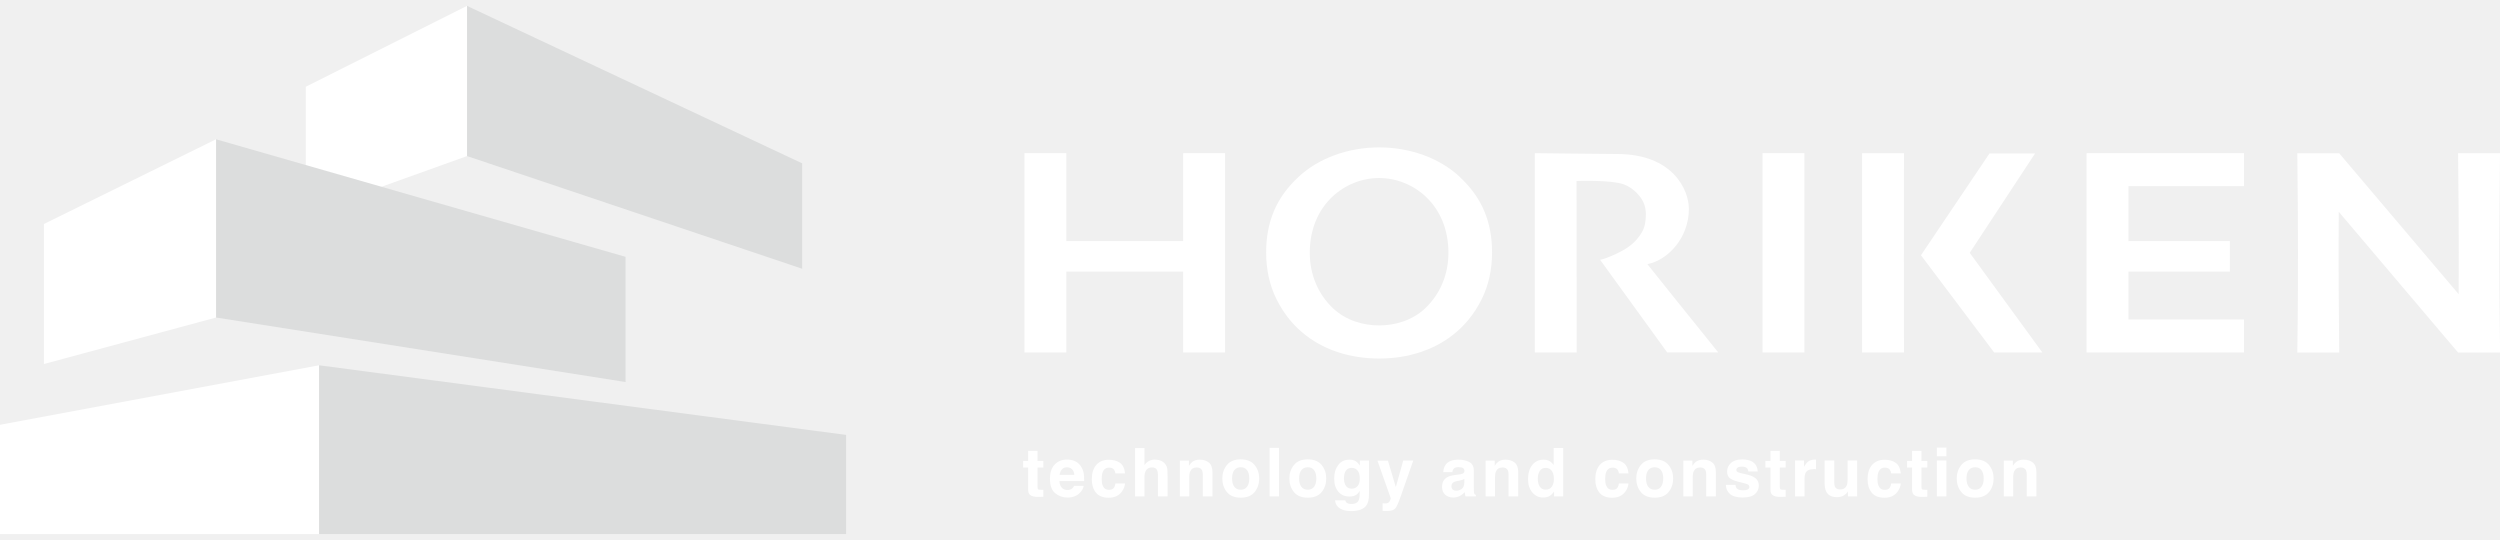
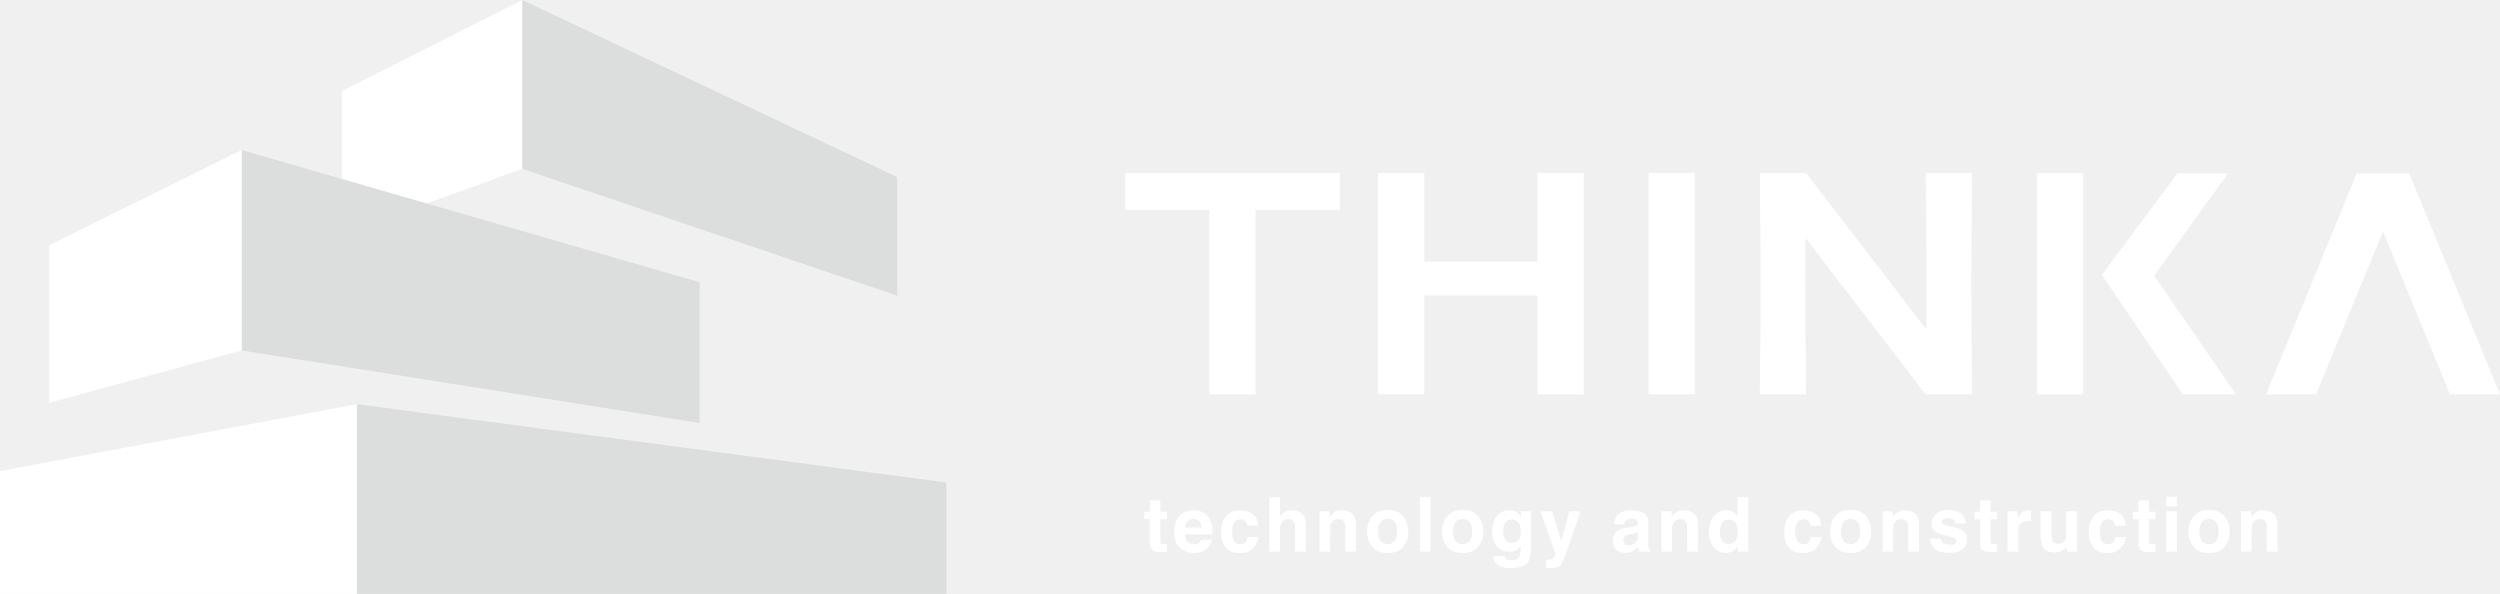
- <svg xmlns="http://www.w3.org/2000/svg" width="213" height="46" viewBox="0 0 213 46" fill="none">
-   <g clip-path="url(#clip0_632_5251)">
-     <path d="M153.737 30.028H150.166V13.05H153.737V30.028Z" fill="white" />
-     <path d="M191.191 15.858V13.05H181.346H178.267H177.775V30.028H178.267H181.346H191.191V27.22H181.346V23.141H189.983V20.54H181.346V15.858H191.191Z" fill="white" />
-     <path d="M100.806 13.05V20.54H90.85V13.05H87.284V30.028H90.85V23.141H100.806V30.028H104.376V13.05H100.806Z" fill="white" />
-     <path d="M124.349 15.048C122.632 13.464 120.137 12.558 117.504 12.558C114.871 12.558 112.376 13.464 110.659 15.048C108.761 16.8 107.876 18.859 107.876 21.521C107.876 22.956 108.164 24.276 108.734 25.442C110.097 28.237 112.345 29.469 113.991 30.006C115.075 30.362 116.247 30.543 117.477 30.547H117.499H117.522C118.752 30.547 119.924 30.362 121.008 30.006C122.654 29.465 124.902 28.237 126.265 25.442C126.835 24.276 127.123 22.956 127.123 21.521C127.123 18.859 126.238 16.8 124.34 15.048H124.349ZM121.442 26.256C120.336 27.304 118.862 27.726 117.504 27.726C116.141 27.726 114.668 27.304 113.562 26.256C112.292 25.051 111.593 23.379 111.593 21.544C111.593 17.403 114.637 15.167 117.499 15.167C120.362 15.167 123.406 17.403 123.406 21.544C123.406 23.379 122.707 25.051 121.437 26.256H121.442Z" fill="white" />
-     <path d="M140.357 22.507C142.149 22.146 143.892 20.236 143.892 17.794C143.892 16.201 142.552 13.121 137.773 13.121C136.844 13.121 130.964 13.05 130.765 13.05V30.028H134.335L134.322 15.422C134.424 15.422 137.251 15.312 138.331 15.704C138.915 15.915 139.379 16.311 139.72 16.747C140.061 17.182 140.229 17.689 140.229 18.274C140.229 18.89 140.118 19.392 139.897 19.774C139.676 20.157 139.388 20.505 139.039 20.808C138.671 21.112 138.211 21.394 137.663 21.645C137.114 21.9 136.671 22.063 136.331 22.137L142.043 30.023H146.392C144.87 28.153 140.357 22.503 140.357 22.503V22.507Z" fill="white" />
-     <path d="M162.219 13.05H158.648V30.028H162.219C162.219 30.028 162.201 14.304 162.219 13.05Z" fill="white" />
-     <path d="M174.006 30.028L167.821 21.539L173.387 13.077H169.502L163.666 21.746L169.9 30.028H174.006Z" fill="white" />
-     <path d="M212.995 29.205C212.995 28.567 212.982 27.792 212.969 26.877C212.951 25.521 212.942 23.603 212.942 21.13C212.942 20.03 212.951 18.705 212.964 17.156C212.978 15.607 212.991 14.238 213 13.055H209.429C209.447 14.678 209.464 16.254 209.473 17.785C209.482 19.317 209.487 20.566 209.487 21.539C209.487 22.881 209.487 24.056 209.478 25.064L199.301 13.059H195.73C195.73 13.332 195.735 13.605 195.739 13.878H195.73L195.739 13.891C195.753 15.224 195.766 16.522 195.775 17.79C195.784 19.321 195.788 20.571 195.788 21.543C195.788 23.928 195.779 25.781 195.766 27.114C195.753 28.443 195.739 29.42 195.73 30.036H199.301C199.301 29.293 199.292 28.241 199.275 26.886C199.257 25.53 199.248 23.612 199.248 21.139C199.248 20.254 199.252 19.22 199.261 18.041L209.429 30.036H213C213 29.799 213 29.521 213 29.218L212.995 29.205Z" fill="white" />
-     <path d="M88.894 41.724V42.323L88.514 42.336C88.133 42.349 87.877 42.283 87.735 42.142C87.647 42.05 87.598 41.909 87.598 41.72V39.836H87.169V39.269H87.598V38.415H88.395V39.269H88.894V39.836H88.395V41.451C88.395 41.579 88.412 41.654 88.443 41.685C88.474 41.715 88.572 41.729 88.735 41.729C88.762 41.729 88.784 41.729 88.815 41.729C88.841 41.729 88.868 41.729 88.894 41.729V41.724Z" fill="white" />
-     <path d="M92.328 41.394C92.305 41.575 92.213 41.759 92.044 41.949C91.779 42.243 91.412 42.393 90.938 42.393C90.549 42.393 90.204 42.266 89.903 42.019C89.602 41.773 89.456 41.359 89.456 40.796C89.456 40.268 89.589 39.863 89.859 39.577C90.129 39.295 90.478 39.154 90.907 39.154C91.164 39.154 91.394 39.203 91.598 39.295C91.801 39.392 91.974 39.541 92.106 39.748C92.226 39.929 92.305 40.14 92.341 40.378C92.363 40.519 92.372 40.721 92.367 40.985H90.266C90.279 41.293 90.372 41.509 90.558 41.632C90.668 41.707 90.801 41.746 90.96 41.746C91.124 41.746 91.261 41.698 91.363 41.605C91.421 41.557 91.469 41.487 91.513 41.394H92.332H92.328ZM91.531 40.457C91.518 40.246 91.451 40.087 91.337 39.977C91.222 39.867 91.076 39.814 90.907 39.814C90.722 39.814 90.576 39.872 90.474 39.99C90.372 40.105 90.306 40.263 90.279 40.461H91.527L91.531 40.457Z" fill="white" />
-     <path d="M95.859 40.334H95.036C95.022 40.219 94.983 40.118 94.921 40.026C94.832 39.903 94.691 39.841 94.5 39.841C94.23 39.841 94.044 39.973 93.943 40.242C93.89 40.382 93.863 40.572 93.863 40.809C93.863 41.047 93.89 41.214 93.943 41.35C94.04 41.606 94.217 41.733 94.483 41.733C94.668 41.733 94.806 41.685 94.885 41.584C94.965 41.482 95.013 41.35 95.031 41.192H95.85C95.832 41.434 95.744 41.663 95.584 41.883C95.332 42.23 94.96 42.407 94.465 42.407C93.969 42.407 93.606 42.261 93.372 41.971C93.138 41.68 93.022 41.302 93.022 40.836C93.022 40.312 93.151 39.903 93.407 39.608C93.664 39.317 94.018 39.172 94.474 39.172C94.859 39.172 95.173 39.26 95.421 39.432C95.668 39.603 95.81 39.907 95.854 40.343L95.859 40.334Z" fill="white" />
-     <path d="M99.478 40.497V42.292H98.655V40.435C98.655 40.272 98.628 40.136 98.571 40.035C98.496 39.894 98.358 39.823 98.155 39.823C97.951 39.823 97.783 39.894 97.673 40.035C97.562 40.175 97.509 40.378 97.509 40.637V42.292H96.708V38.173H97.509V39.634C97.624 39.458 97.761 39.335 97.912 39.264C98.066 39.194 98.226 39.159 98.394 39.159C98.584 39.159 98.757 39.19 98.912 39.256C99.066 39.322 99.195 39.423 99.292 39.555C99.376 39.669 99.429 39.788 99.447 39.907C99.465 40.026 99.473 40.224 99.473 40.497H99.478Z" fill="white" />
-     <path d="M101.965 39.828C101.691 39.828 101.505 39.942 101.403 40.171C101.35 40.294 101.323 40.448 101.323 40.638V42.292H100.522V39.242H101.297V39.687C101.399 39.529 101.496 39.419 101.589 39.348C101.752 39.225 101.965 39.163 102.217 39.163C102.536 39.163 102.797 39.247 102.996 39.41C103.199 39.577 103.301 39.85 103.301 40.233V42.292H102.478V40.435C102.478 40.272 102.456 40.149 102.412 40.065C102.332 39.907 102.182 39.828 101.96 39.828H101.965Z" fill="white" />
-     <path d="M106.894 39.621C107.155 39.942 107.283 40.325 107.283 40.769C107.283 41.214 107.155 41.601 106.894 41.922C106.633 42.243 106.239 42.402 105.712 42.402C105.186 42.402 104.792 42.243 104.531 41.922C104.27 41.601 104.142 41.218 104.142 40.769C104.142 40.321 104.27 39.946 104.531 39.621C104.792 39.295 105.186 39.137 105.712 39.137C106.239 39.137 106.633 39.3 106.894 39.621ZM105.708 39.81C105.473 39.81 105.292 39.894 105.164 40.056C105.035 40.224 104.973 40.457 104.973 40.765C104.973 41.073 105.035 41.306 105.164 41.473C105.292 41.641 105.473 41.724 105.708 41.724C105.942 41.724 106.124 41.641 106.248 41.473C106.376 41.306 106.438 41.069 106.438 40.765C106.438 40.461 106.376 40.224 106.248 40.056C106.124 39.889 105.942 39.81 105.708 39.81Z" fill="white" />
-     <path d="M108.168 38.16H108.973V42.292H108.168V38.16Z" fill="white" />
-     <path d="M112.606 39.621C112.867 39.942 112.995 40.325 112.995 40.769C112.995 41.214 112.867 41.601 112.606 41.922C112.345 42.243 111.951 42.402 111.424 42.402C110.898 42.402 110.504 42.243 110.243 41.922C109.982 41.601 109.854 41.218 109.854 40.769C109.854 40.321 109.982 39.946 110.243 39.621C110.504 39.295 110.898 39.137 111.424 39.137C111.951 39.137 112.345 39.3 112.606 39.621ZM111.42 39.81C111.185 39.81 111.004 39.894 110.876 40.056C110.747 40.224 110.685 40.457 110.685 40.765C110.685 41.073 110.747 41.306 110.876 41.473C111.004 41.641 111.185 41.724 111.42 41.724C111.654 41.724 111.836 41.641 111.96 41.473C112.084 41.306 112.15 41.069 112.15 40.765C112.15 40.461 112.088 40.224 111.96 40.056C111.836 39.889 111.654 39.81 111.42 39.81Z" fill="white" />
-     <path d="M114.729 42.829C114.818 42.904 114.959 42.939 115.167 42.939C115.455 42.939 115.65 42.842 115.747 42.649C115.809 42.525 115.844 42.319 115.844 42.028V41.83C115.769 41.962 115.685 42.059 115.597 42.125C115.437 42.248 115.229 42.305 114.973 42.305C114.579 42.305 114.26 42.169 114.026 41.892C113.791 41.614 113.672 41.24 113.672 40.77C113.672 40.299 113.787 39.933 114.013 39.625C114.238 39.317 114.561 39.163 114.982 39.163C115.136 39.163 115.269 39.185 115.384 39.234C115.579 39.313 115.738 39.463 115.858 39.678V39.238H116.636V42.138C116.636 42.534 116.57 42.829 116.437 43.031C116.207 43.375 115.769 43.546 115.119 43.546C114.725 43.546 114.406 43.471 114.159 43.317C113.911 43.163 113.774 42.935 113.747 42.631H114.623C114.645 42.723 114.681 42.794 114.734 42.833L114.729 42.829ZM114.592 41.249C114.703 41.509 114.897 41.636 115.181 41.636C115.366 41.636 115.526 41.566 115.659 41.425C115.791 41.284 115.853 41.06 115.853 40.752C115.853 40.462 115.791 40.242 115.667 40.092C115.543 39.942 115.38 39.863 115.172 39.863C114.889 39.863 114.694 39.995 114.588 40.259C114.53 40.4 114.504 40.572 114.504 40.778C114.504 40.954 114.535 41.113 114.592 41.254V41.249Z" fill="white" />
-     <path d="M118.925 41.491L119.557 39.238H120.411L119.358 42.244C119.155 42.825 118.996 43.181 118.876 43.322C118.757 43.463 118.522 43.533 118.164 43.533C118.093 43.533 118.035 43.533 117.991 43.533C117.947 43.533 117.885 43.529 117.796 43.524V42.886H117.898C117.978 42.895 118.053 42.891 118.124 42.886C118.195 42.877 118.257 42.855 118.305 42.82C118.354 42.789 118.394 42.723 118.438 42.622C118.482 42.521 118.496 42.459 118.487 42.437L117.358 39.247H118.252L118.925 41.5V41.491Z" fill="white" />
-     <path d="M123.185 39.568C123.398 39.3 123.761 39.163 124.278 39.163C124.614 39.163 124.915 39.229 125.176 39.361C125.437 39.493 125.57 39.744 125.57 40.114V41.518C125.57 41.614 125.57 41.733 125.575 41.87C125.579 41.975 125.597 42.046 125.623 42.081C125.65 42.116 125.69 42.147 125.743 42.173V42.292H124.867C124.84 42.23 124.827 42.173 124.818 42.116C124.809 42.063 124.8 42.002 124.796 41.931C124.685 42.05 124.557 42.151 124.411 42.239C124.238 42.336 124.044 42.389 123.822 42.389C123.544 42.389 123.314 42.31 123.132 42.151C122.951 41.993 122.862 41.769 122.862 41.478C122.862 41.104 123.008 40.831 123.3 40.66C123.46 40.567 123.694 40.501 124.004 40.466L124.278 40.431C124.429 40.413 124.535 40.387 124.597 40.36C124.712 40.312 124.769 40.237 124.769 40.131C124.769 40.008 124.725 39.92 124.637 39.872C124.548 39.823 124.42 39.801 124.252 39.801C124.061 39.801 123.929 39.85 123.849 39.942C123.791 40.013 123.756 40.105 123.738 40.224H122.964C122.982 39.955 123.057 39.735 123.19 39.564L123.185 39.568ZM123.783 41.716C123.858 41.777 123.951 41.808 124.057 41.808C124.23 41.808 124.389 41.76 124.535 41.658C124.681 41.557 124.756 41.372 124.76 41.104V40.805C124.712 40.836 124.659 40.862 124.606 40.88C124.553 40.901 124.482 40.919 124.393 40.937L124.212 40.972C124.044 41.003 123.92 41.038 123.849 41.082C123.725 41.157 123.663 41.267 123.663 41.421C123.663 41.557 123.703 41.654 123.778 41.716H123.783Z" fill="white" />
-     <path d="M128.017 39.828C127.742 39.828 127.556 39.942 127.455 40.171C127.402 40.294 127.375 40.448 127.375 40.638V42.292H126.574V39.242H127.349V39.687C127.45 39.529 127.548 39.419 127.641 39.348C127.804 39.225 128.017 39.163 128.269 39.163C128.587 39.163 128.848 39.247 129.048 39.41C129.251 39.577 129.353 39.85 129.353 40.233V42.292H128.53V40.435C128.53 40.272 128.508 40.149 128.464 40.065C128.384 39.907 128.233 39.828 128.012 39.828H128.017Z" fill="white" />
-     <path d="M133.185 38.164V42.292H132.406V41.87C132.291 42.05 132.158 42.182 132.012 42.266C131.866 42.349 131.685 42.389 131.464 42.389C131.105 42.389 130.804 42.244 130.557 41.958C130.313 41.667 130.189 41.297 130.189 40.844C130.189 40.325 130.309 39.911 130.552 39.612C130.796 39.313 131.119 39.163 131.521 39.163C131.707 39.163 131.871 39.203 132.017 39.286C132.163 39.37 132.278 39.48 132.371 39.625V38.169H133.185V38.164ZM131.021 40.783C131.021 41.064 131.079 41.289 131.189 41.46C131.3 41.632 131.468 41.716 131.698 41.716C131.928 41.716 132.101 41.632 132.216 41.465C132.331 41.297 132.393 41.078 132.393 40.809C132.393 40.435 132.3 40.167 132.11 40.008C131.995 39.911 131.858 39.863 131.703 39.863C131.468 39.863 131.296 39.951 131.185 40.127C131.074 40.303 131.021 40.523 131.021 40.783Z" fill="white" />
-     <path d="M138.755 40.334H137.932C137.919 40.219 137.879 40.118 137.817 40.026C137.729 39.903 137.587 39.841 137.397 39.841C137.127 39.841 136.941 39.973 136.839 40.242C136.786 40.382 136.76 40.572 136.76 40.809C136.76 41.047 136.786 41.214 136.839 41.35C136.937 41.606 137.114 41.733 137.379 41.733C137.565 41.733 137.702 41.685 137.782 41.584C137.861 41.482 137.91 41.35 137.928 41.192H138.746C138.729 41.434 138.64 41.663 138.481 41.883C138.229 42.23 137.857 42.407 137.361 42.407C136.866 42.407 136.503 42.261 136.268 41.971C136.034 41.68 135.919 41.302 135.919 40.836C135.919 40.312 136.047 39.903 136.304 39.608C136.561 39.317 136.919 39.172 137.37 39.172C137.755 39.172 138.069 39.26 138.317 39.432C138.565 39.603 138.706 39.907 138.751 40.343L138.755 40.334Z" fill="white" />
-     <path d="M142.162 39.621C142.423 39.942 142.552 40.325 142.552 40.769C142.552 41.214 142.423 41.601 142.162 41.922C141.901 42.243 141.507 42.402 140.981 42.402C140.454 42.402 140.061 42.243 139.8 41.922C139.538 41.601 139.41 41.218 139.41 40.769C139.41 40.321 139.538 39.946 139.8 39.621C140.061 39.295 140.454 39.137 140.981 39.137C141.507 39.137 141.901 39.3 142.162 39.621ZM140.976 39.81C140.742 39.81 140.561 39.894 140.432 40.056C140.304 40.224 140.242 40.457 140.242 40.765C140.242 41.073 140.304 41.306 140.432 41.473C140.561 41.641 140.742 41.724 140.976 41.724C141.211 41.724 141.392 41.641 141.516 41.473C141.64 41.306 141.707 41.069 141.707 40.765C141.707 40.461 141.645 40.224 141.516 40.056C141.388 39.889 141.211 39.81 140.976 39.81Z" fill="white" />
-     <path d="M144.861 39.828C144.587 39.828 144.401 39.942 144.299 40.171C144.246 40.294 144.22 40.448 144.22 40.638V42.292H143.419V39.242H144.193V39.687C144.295 39.529 144.392 39.419 144.485 39.348C144.649 39.225 144.861 39.163 145.114 39.163C145.432 39.163 145.693 39.247 145.892 39.41C146.096 39.577 146.193 39.85 146.193 40.233V42.292H145.37V40.435C145.37 40.272 145.348 40.149 145.304 40.065C145.224 39.907 145.074 39.828 144.853 39.828H144.861Z" fill="white" />
-     <path d="M149.348 39.374C149.587 39.528 149.728 39.792 149.764 40.166H148.958C148.945 40.065 148.918 39.982 148.87 39.92C148.781 39.81 148.631 39.757 148.419 39.757C148.242 39.757 148.118 39.784 148.047 39.836C147.976 39.889 147.936 39.955 147.936 40.026C147.936 40.118 147.976 40.184 148.056 40.224C148.135 40.268 148.414 40.343 148.892 40.444C149.211 40.519 149.449 40.633 149.613 40.782C149.772 40.937 149.852 41.126 149.852 41.359C149.852 41.663 149.737 41.909 149.511 42.103C149.286 42.296 148.936 42.389 148.463 42.389C147.989 42.389 147.622 42.288 147.392 42.085C147.162 41.883 147.047 41.623 147.047 41.311H147.861C147.879 41.451 147.914 41.553 147.972 41.614C148.073 41.72 148.255 41.773 148.525 41.773C148.684 41.773 148.808 41.751 148.901 41.702C148.994 41.654 149.042 41.583 149.042 41.491C149.042 41.399 149.003 41.333 148.932 41.284C148.857 41.236 148.578 41.157 148.096 41.042C147.746 40.954 147.503 40.849 147.361 40.721C147.219 40.593 147.149 40.413 147.149 40.171C147.149 39.889 147.259 39.647 147.48 39.445C147.702 39.242 148.016 39.141 148.423 39.141C148.808 39.141 149.118 39.216 149.361 39.37L149.348 39.374Z" fill="white" />
-     <path d="M152.14 41.724V42.323L151.759 42.336C151.379 42.349 151.118 42.283 150.98 42.142C150.892 42.05 150.843 41.909 150.843 41.72V39.836H150.414V39.269H150.843V38.415H151.64V39.269H152.14V39.836H151.64V41.451C151.64 41.579 151.657 41.654 151.688 41.685C151.719 41.715 151.817 41.729 151.98 41.729C152.007 41.729 152.029 41.729 152.056 41.729C152.082 41.729 152.109 41.729 152.135 41.729L152.14 41.724Z" fill="white" />
-     <path d="M154.49 39.973C154.167 39.973 153.95 40.078 153.839 40.285C153.777 40.404 153.746 40.584 153.746 40.831V42.292H152.937V39.233H153.702V39.766C153.826 39.563 153.932 39.423 154.025 39.348C154.175 39.225 154.37 39.159 154.613 39.159C154.627 39.159 154.64 39.159 154.653 39.159C154.662 39.159 154.689 39.159 154.724 39.159V39.977C154.675 39.973 154.627 39.968 154.587 39.964C154.547 39.96 154.516 39.964 154.49 39.964V39.973Z" fill="white" />
-     <path d="M157.45 41.861C157.45 41.861 157.423 41.896 157.392 41.944C157.361 41.993 157.326 42.032 157.286 42.068C157.158 42.178 157.038 42.257 156.919 42.296C156.799 42.336 156.662 42.358 156.507 42.358C156.051 42.358 155.746 42.195 155.587 41.87C155.498 41.689 155.454 41.425 155.454 41.078V39.234H156.277V41.078C156.277 41.254 156.299 41.381 156.339 41.469C156.414 41.623 156.556 41.702 156.773 41.702C157.047 41.702 157.237 41.592 157.335 41.372C157.388 41.254 157.414 41.095 157.414 40.897V39.234H158.228V42.292H157.445V41.861H157.45Z" fill="white" />
-     <path d="M161.953 40.334H161.13C161.117 40.219 161.077 40.118 161.015 40.026C160.927 39.903 160.785 39.841 160.595 39.841C160.325 39.841 160.139 39.973 160.038 40.242C159.984 40.382 159.958 40.572 159.958 40.809C159.958 41.047 159.984 41.214 160.038 41.35C160.135 41.606 160.312 41.733 160.577 41.733C160.763 41.733 160.9 41.685 160.98 41.584C161.06 41.482 161.108 41.35 161.126 41.192H161.945C161.927 41.434 161.838 41.663 161.679 41.883C161.427 42.23 161.055 42.407 160.56 42.407C160.064 42.407 159.701 42.261 159.467 41.971C159.232 41.68 159.117 41.302 159.117 40.836C159.117 40.312 159.245 39.903 159.502 39.608C159.759 39.317 160.117 39.172 160.568 39.172C160.953 39.172 161.268 39.26 161.515 39.432C161.759 39.603 161.905 39.907 161.949 40.343L161.953 40.334Z" fill="white" />
-     <path d="M164.206 41.724V42.323L163.826 42.336C163.445 42.349 163.184 42.283 163.047 42.142C162.958 42.05 162.91 41.909 162.91 41.72V39.836H162.48V39.269H162.91V38.415H163.706V39.269H164.206V39.836H163.706V41.451C163.706 41.579 163.724 41.654 163.755 41.685C163.786 41.715 163.883 41.729 164.047 41.729C164.073 41.729 164.095 41.729 164.126 41.729C164.153 41.729 164.18 41.729 164.206 41.729V41.724Z" fill="white" />
-     <path d="M165.834 38.133V38.873H165.02V38.133H165.834ZM165.834 39.234V42.292H165.02V39.234H165.834Z" fill="white" />
-     <path d="M169.466 39.621C169.727 39.942 169.855 40.325 169.855 40.769C169.855 41.214 169.727 41.601 169.466 41.922C169.205 42.243 168.811 42.402 168.285 42.402C167.758 42.402 167.364 42.243 167.103 41.922C166.842 41.601 166.714 41.218 166.714 40.769C166.714 40.321 166.842 39.946 167.103 39.621C167.364 39.295 167.758 39.137 168.285 39.137C168.811 39.137 169.205 39.3 169.466 39.621ZM168.28 39.81C168.046 39.81 167.864 39.894 167.736 40.056C167.608 40.224 167.546 40.457 167.546 40.765C167.546 41.073 167.608 41.306 167.736 41.473C167.864 41.641 168.046 41.724 168.28 41.724C168.515 41.724 168.696 41.641 168.82 41.473C168.948 41.306 169.01 41.069 169.01 40.765C169.01 40.461 168.948 40.224 168.82 40.056C168.696 39.889 168.515 39.81 168.28 39.81Z" fill="white" />
-     <path d="M172.165 39.828C171.891 39.828 171.705 39.942 171.603 40.171C171.55 40.294 171.524 40.448 171.524 40.638V42.292H170.723V39.242H171.497V39.687C171.599 39.529 171.696 39.419 171.789 39.348C171.953 39.225 172.165 39.163 172.417 39.163C172.736 39.163 172.997 39.247 173.196 39.41C173.4 39.577 173.501 39.85 173.501 40.233V42.292H172.678V40.435C172.678 40.272 172.656 40.149 172.612 40.065C172.532 39.907 172.382 39.828 172.161 39.828H172.165Z" fill="white" />
-     <path d="M39.79 13.297L26.052 18.225V7.391L39.79 0.5V13.297Z" fill="white" />
-     <path d="M18.406 27.053L53.299 32.549V21.882L18.406 11.867V27.053Z" fill="#DCDDDD" />
-     <path d="M27.189 45.5H0V36.193L27.189 31.123V45.5Z" fill="white" />
-     <path d="M72.09 37.055V45.5H27.189V31.123L72.09 37.055Z" fill="#DCDDDD" />
-     <path d="M68.346 13.917V22.899L39.79 13.297V0.5L68.346 13.917Z" fill="#DCDDDD" />
-     <path d="M3.743 19.084V31.014L18.406 27.053V11.867L3.743 19.084Z" fill="white" />
+ <svg xmlns="http://www.w3.org/2000/svg" id="_レイヤー_2" data-name="レイヤー 2" viewBox="0 0 430.43 102.26">
+   <defs>
+     <style>
+       .cls-1 {
+         fill: #fff;
+       }
+ 
+       .cls-2 {
+         fill: #dcdddd;
+       }
+     </style>
+   </defs>
+   <g id="_レイヤー_1-2" data-name="レイヤー 1">
+     <g>
+       <g>
+         <g>
+           <path class="cls-1" d="M200.91,93.68v1.36l-.86.03c-.86.03-1.44-.12-1.76-.44-.2-.21-.31-.53-.31-.96v-4.28h-.97v-1.29h.97v-1.94h1.8v1.94h1.13v1.29h-1.13v3.67c0,.29.04.46.11.53.07.07.29.1.66.1.06,0,.11,0,.18,0,.06,0,.12,0,.18,0Z" />
+           <path class="cls-1" d="M208.67,92.93c-.05.41-.26.83-.64,1.26-.6.67-1.43,1.01-2.5,1.01-.88,0-1.66-.29-2.34-.85s-1.01-1.5-1.01-2.78c0-1.2.3-2.12.91-2.77.61-.64,1.4-.96,2.37-.96.58,0,1.1.11,1.56.32.46.22.85.56,1.15,1.03.27.41.45.89.53,1.43.05.32.07.78.06,1.38h-4.75c.03.7.24,1.19.66,1.47.25.17.55.26.91.26.37,0,.68-.11.91-.32.13-.11.24-.27.34-.48h1.85ZM206.88,90.8c-.03-.48-.18-.84-.44-1.09-.26-.25-.59-.37-.97-.37-.42,0-.75.13-.98.4-.23.26-.38.62-.44,1.07h2.82Z" />
+           <path class="cls-1" d="M216.65,90.52h-1.86c-.03-.26-.12-.49-.26-.7-.2-.28-.52-.42-.95-.42-.61,0-1.03.3-1.26.91-.12.32-.18.75-.18,1.29s.06.92.18,1.23c.22.58.62.87,1.22.87.42,0,.73-.11.91-.34s.29-.53.33-.89h1.85c-.04.55-.24,1.07-.6,1.57-.57.79-1.41,1.19-2.53,1.19s-1.94-.33-2.47-.99-.79-1.52-.79-2.58c0-1.19.29-2.12.87-2.79.58-.66,1.38-.99,2.41-.99.87,0,1.58.2,2.14.59.56.39.88,1.08.98,2.07Z" />
+           <path class="cls-1" d="M224.83,90.89v4.08h-1.86v-4.22c0-.37-.06-.68-.19-.91-.17-.32-.48-.48-.94-.48s-.84.16-1.09.48-.37.78-.37,1.37v3.76h-1.81v-9.36h1.81v3.32c.26-.4.57-.68.91-.84.35-.16.71-.24,1.09-.24.43,0,.82.07,1.17.22.35.15.64.38.86.68.19.26.31.53.35.8.04.27.06.72.06,1.34Z" />
+           <path class="cls-1" d="M230.45,89.37c-.62,0-1.04.26-1.27.78-.12.28-.18.63-.18,1.06v3.76h-1.81v-6.93h1.75v1.01c.23-.36.45-.61.66-.77.37-.28.85-.42,1.42-.42.72,0,1.31.19,1.76.56.46.38.69,1,.69,1.87v4.68h-1.86v-4.22c0-.37-.05-.65-.15-.84-.18-.36-.52-.54-1.02-.54Z" />
+           <path class="cls-1" d="M241.59,88.9c.59.73.88,1.6.88,2.61s-.29,1.89-.88,2.62-1.48,1.09-2.67,1.09-2.08-.36-2.67-1.09-.88-1.6-.88-2.62.29-1.87.88-2.61,1.48-1.1,2.67-1.1,2.08.37,2.67,1.1ZM238.92,89.34c-.53,0-.94.19-1.23.56-.29.38-.43.91-.43,1.61s.14,1.23.43,1.61.7.57,1.23.57.94-.19,1.22-.57c.29-.38.43-.92.43-1.61s-.14-1.23-.43-1.61c-.28-.38-.69-.56-1.22-.56Z" />
+           <path class="cls-1" d="M244.47,85.58h1.82v9.39h-1.82v-9.39Z" />
+           <path class="cls-1" d="M254.5,88.9c.59.73.88,1.6.88,2.61s-.29,1.89-.88,2.62-1.48,1.09-2.67,1.09-2.08-.36-2.67-1.09-.88-1.6-.88-2.62.29-1.87.88-2.61,1.48-1.1,2.67-1.1,2.08.37,2.67,1.1ZM251.82,89.34c-.53,0-.94.19-1.23.56-.29.38-.43.91-.43,1.61s.14,1.23.43,1.61c.29.38.7.57,1.23.57s.94-.19,1.22-.57.43-.92.43-1.61-.14-1.23-.43-1.61c-.28-.38-.69-.56-1.22-.56Z" />
+           <path class="cls-1" d="M259.3,96.19c.2.17.52.25.99.25.65,0,1.09-.22,1.31-.66.14-.28.22-.75.22-1.41v-.45c-.17.3-.36.52-.56.67-.36.28-.83.41-1.41.41-.89,0-1.61-.31-2.14-.94-.53-.63-.8-1.48-.8-2.55s.26-1.9.77-2.6c.51-.7,1.24-1.05,2.19-1.05.35,0,.65.05.91.16.44.18.8.52,1.07,1.01v-1h1.76v6.59c0,.9-.15,1.57-.45,2.03-.52.78-1.51,1.17-2.98,1.17-.89,0-1.61-.17-2.17-.52-.56-.35-.87-.87-.93-1.56h1.98c.05.21.13.37.25.46ZM258.99,92.6c.25.59.69.88,1.33.88.42,0,.78-.16,1.08-.48s.44-.83.44-1.53c0-.66-.14-1.16-.42-1.5-.28-.34-.65-.52-1.12-.52-.64,0-1.08.3-1.32.9-.13.32-.19.71-.19,1.18,0,.4.07.76.2,1.08Z" />
+           <path class="cls-1" d="M268.78,93.15l1.43-5.12h1.93l-2.38,6.83c-.46,1.32-.82,2.13-1.09,2.45s-.8.48-1.61.48c-.16,0-.29,0-.39,0-.1,0-.24-.01-.44-.02v-1.45h.23c.18.02.35.01.51,0,.16-.02.3-.07.41-.15.11-.07.2-.22.3-.45s.13-.37.11-.42l-2.55-7.25h2.02l1.52,5.12Z" />
+           <path class="cls-1" d="M278.41,88.78c.48-.61,1.3-.92,2.47-.92.76,0,1.44.15,2.03.45.59.3.89.87.89,1.71v3.19c0,.22,0,.49.01.8.01.24.05.4.11.48.06.08.15.15.27.21v.27h-1.98c-.06-.14-.09-.27-.11-.4-.02-.12-.04-.26-.05-.42-.25.27-.54.5-.87.7-.39.22-.83.34-1.33.34-.63,0-1.15-.18-1.56-.54-.41-.36-.61-.87-.61-1.53,0-.85.33-1.47.99-1.86.36-.21.89-.36,1.59-.44l.62-.08c.34-.04.58-.1.72-.16.26-.11.39-.28.39-.52,0-.28-.1-.48-.3-.59-.2-.11-.49-.16-.87-.16-.43,0-.73.11-.91.32-.13.16-.21.37-.25.64h-1.75c.04-.61.21-1.11.51-1.5ZM279.76,93.66c.17.14.38.21.62.21.39,0,.75-.11,1.08-.34.33-.23.5-.65.51-1.26v-.68c-.11.07-.23.13-.35.17-.12.05-.28.09-.48.13l-.41.08c-.38.07-.66.15-.82.25-.28.17-.42.42-.42.77,0,.31.09.53.26.67Z" />
+           <path class="cls-1" d="M289.33,89.37c-.62,0-1.04.26-1.27.78-.12.28-.18.63-.18,1.06v3.76h-1.81v-6.93h1.75v1.01c.23-.36.45-.61.66-.77.37-.28.85-.42,1.42-.42.72,0,1.31.19,1.76.56.46.38.69,1,.69,1.87v4.68h-1.86v-4.22c0-.37-.05-.65-.15-.84-.18-.36-.52-.54-1.02-.54Z" />
+           <path class="cls-1" d="M301.01,85.59v9.38h-1.76v-.96c-.26.41-.56.71-.89.9s-.74.28-1.24.28c-.81,0-1.49-.33-2.05-.98-.55-.66-.83-1.5-.83-2.53,0-1.18.27-2.12.82-2.8s1.28-1.02,2.19-1.02c.42,0,.79.09,1.12.28.33.19.59.44.8.77v-3.31h1.84ZM296.11,91.54c0,.64.13,1.15.38,1.54.25.39.63.58,1.15.58s.91-.19,1.17-.57.4-.88.4-1.49c0-.85-.21-1.46-.64-1.82-.26-.22-.57-.33-.92-.33-.53,0-.92.2-1.17.6-.25.4-.37.9-.37,1.49Z" />
+           <path class="cls-1" d="M313.6,90.52h-1.86c-.03-.26-.12-.49-.26-.7-.2-.28-.52-.42-.95-.42-.61,0-1.03.3-1.26.91-.12.32-.18.75-.18,1.29s.06.92.18,1.23c.22.58.62.87,1.22.87.42,0,.73-.11.91-.34s.29-.53.33-.89h1.85c-.04.55-.24,1.07-.6,1.57-.57.79-1.41,1.19-2.53,1.19s-1.94-.33-2.47-.99-.79-1.52-.79-2.58c0-1.19.29-2.12.87-2.79.58-.66,1.39-.99,2.41-.99.87,0,1.58.2,2.14.59s.88,1.08.98,2.07Z" />
+           <path class="cls-1" d="M321.3,88.9c.59.73.88,1.6.88,2.61s-.29,1.89-.88,2.62-1.48,1.09-2.67,1.09-2.08-.36-2.67-1.09-.88-1.6-.88-2.62.29-1.87.88-2.61,1.48-1.1,2.67-1.1,2.08.37,2.67,1.1ZM318.62,89.34c-.53,0-.94.19-1.23.56-.29.38-.43.91-.43,1.61s.14,1.23.43,1.61.7.57,1.23.57.94-.19,1.22-.57c.28-.38.43-.92.43-1.61s-.14-1.23-.43-1.61c-.29-.38-.69-.56-1.22-.56Z" />
+           <path class="cls-1" d="M327.4,89.37c-.62,0-1.04.26-1.27.78-.12.28-.18.63-.18,1.06v3.76h-1.81v-6.93h1.75v1.01c.23-.36.45-.61.66-.77.37-.28.85-.42,1.42-.42.72,0,1.31.19,1.76.56.46.38.68,1,.68,1.87v4.68h-1.86v-4.22c0-.37-.05-.65-.15-.84-.18-.36-.52-.54-1.02-.54Z" />
+           <path class="cls-1" d="M337.54,88.34c.54.35.86.95.94,1.8h-1.82c-.03-.23-.09-.42-.2-.56-.2-.25-.54-.37-1.02-.37-.4,0-.68.06-.84.18s-.25.27-.25.43c0,.21.09.36.27.45.18.1.81.27,1.89.5.72.17,1.26.43,1.63.77.36.35.54.78.54,1.31,0,.69-.26,1.25-.77,1.69s-1.3.65-2.37.65-1.9-.23-2.42-.69-.78-1.05-.78-1.76h1.84c.04.32.12.55.25.69.23.24.64.36,1.25.36.36,0,.64-.05.85-.16s.32-.27.32-.48-.09-.36-.25-.47c-.17-.11-.8-.29-1.89-.55-.79-.2-1.34-.44-1.66-.73-.32-.29-.48-.7-.48-1.25,0-.64.25-1.19.75-1.65s1.21-.69,2.13-.69c.87,0,1.57.17,2.12.52Z" />
+           <path class="cls-1" d="M343.85,93.68v1.36l-.86.03c-.86.03-1.45-.12-1.76-.44-.2-.21-.31-.53-.31-.96v-4.28h-.97v-1.29h.97v-1.94h1.8v1.94h1.13v1.29h-1.13v3.67c0,.29.04.46.11.53.07.07.29.1.66.1.06,0,.11,0,.17,0s.12,0,.18,0Z" />
+           <path class="cls-1" d="M349.16,89.7c-.73,0-1.22.24-1.47.71-.14.27-.21.68-.21,1.24v3.32h-1.83v-6.95h1.73v1.21c.28-.46.52-.78.73-.95.34-.28.78-.43,1.33-.43.03,0,.06,0,.09,0,.02,0,.08,0,.16,0v1.86c-.11-.01-.22-.02-.31-.03s-.16,0-.22,0Z" />
+           <path class="cls-1" d="M355.85,93.99s-.06.08-.13.19c-.07.11-.15.2-.24.28-.29.25-.56.43-.83.52-.27.09-.58.14-.93.14-1.03,0-1.72-.37-2.08-1.11-.2-.41-.3-1.01-.3-1.8v-4.19h1.86v4.19c0,.4.05.69.14.89.17.35.49.53.98.53.62,0,1.05-.25,1.27-.75.12-.27.18-.63.18-1.08v-3.78h1.84v6.95h-1.77v-.98Z" />
+           <path class="cls-1" d="M366.03,90.52h-1.86c-.03-.26-.12-.49-.26-.7-.2-.28-.52-.42-.95-.42-.61,0-1.03.3-1.26.91-.12.32-.18.75-.18,1.29s.06.92.18,1.23c.22.58.62.87,1.22.87.42,0,.73-.11.91-.34s.29-.53.33-.89h1.85c-.04.55-.24,1.07-.6,1.57-.57.79-1.41,1.19-2.53,1.19s-1.94-.33-2.47-.99c-.53-.66-.79-1.52-.79-2.58,0-1.19.29-2.12.87-2.79s1.39-.99,2.41-.99c.87,0,1.58.2,2.14.59.55.39.88,1.08.98,2.07Z" />
+           <path class="cls-1" d="M371.12,93.68v1.36l-.86.03c-.86.03-1.45-.12-1.76-.44-.2-.21-.31-.53-.31-.96v-4.28h-.97v-1.29h.97v-1.94h1.8v1.94h1.13v1.29h-1.13v3.67c0,.29.04.46.11.53.07.07.29.1.66.1.06,0,.11,0,.18,0,.06,0,.12,0,.18,0Z" />
+           <path class="cls-1" d="M374.8,85.52v1.68h-1.84v-1.68h1.84ZM374.8,88.02v6.95h-1.84v-6.95h1.84Z" />
+           <path class="cls-1" d="M383.01,88.9c.59.73.88,1.6.88,2.61s-.29,1.89-.88,2.62-1.48,1.09-2.67,1.09-2.08-.36-2.67-1.09c-.59-.72-.88-1.6-.88-2.62s.29-1.87.88-2.61,1.48-1.1,2.67-1.1,2.08.37,2.67,1.1ZM380.33,89.34c-.53,0-.94.19-1.23.56-.29.38-.43.91-.43,1.61s.14,1.23.43,1.61.7.57,1.23.57.94-.19,1.22-.57c.29-.38.43-.92.43-1.61s-.14-1.23-.43-1.61c-.28-.38-.69-.56-1.22-.56Z" />
+           <path class="cls-1" d="M389.11,89.37c-.62,0-1.04.26-1.27.78-.12.28-.18.63-.18,1.06v3.76h-1.81v-6.93h1.75v1.01c.23-.36.45-.61.66-.77.37-.28.85-.42,1.42-.42.72,0,1.31.19,1.76.56.46.38.69,1,.69,1.87v4.68h-1.86v-4.22c0-.37-.05-.65-.15-.84-.18-.36-.52-.54-1.02-.54Z" />
+         </g>
+         <g>
+           <rect class="cls-1" x="283.84" y="29.78" width="7.97" height="38.11" />
+           <polygon class="cls-1" points="193.73 36.16 208.21 36.16 208.21 67.9 216.18 67.9 216.18 36.16 230.67 36.16 230.67 29.78 193.73 29.78 193.73 36.16" />
+           <polygon class="cls-1" points="245.23 50.88 264.7 50.88 264.7 67.9 272.67 67.9 272.67 29.78 264.7 29.78 264.7 45.05 245.23 45.05 245.23 29.78 237.26 29.78 237.26 67.9 245.23 67.9 245.23 50.88" />
+           <path class="cls-1" d="M358.67,29.78h-7.97v38.11h7.97s-.04-35.3,0-38.11Z" />
+           <polygon class="cls-1" points="383.6 29.84 374.92 29.84 361.89 47.32 375.82 67.9 384.98 67.9 370.88 47.46 383.6 29.84" />
+           <path class="cls-1" d="M310.83,47.92c0-1.99.01-4.31.03-6.95l20.7,26.93h7.97c0-.54,0-1.16,0-1.84h0s0,0,0,0c0-1.43-.03-3.17-.06-5.23-.04-3.05-.06-7.35-.06-12.91,0-2.47.02-5.44.05-8.93.03-3.48.06-6.55.08-9.21h-7.97c.04,3.65.07,7.18.09,10.62.02,3.44.03,6.24.03,8.43,0,3.01,0,5.65-.02,7.91l-20.71-26.95h-7.97c0,.62.01,1.22.02,1.83h-.02s.02.03.02.03c.03,2.99.06,5.91.07,8.75.02,3.44.03,6.24.03,8.43,0,5.35-.02,9.52-.05,12.51-.03,2.99-.06,5.18-.08,6.56h7.97c0-1.67-.02-4.03-.06-7.07-.04-3.05-.06-7.35-.06-12.91Z" />
+           <polygon class="cls-1" points="414.8 29.84 405.77 29.84 390.15 67.9 398.76 67.9 410.29 39.83 421.81 67.9 430.43 67.9 414.8 29.84" />
+         </g>
+       </g>
+       <g>
+         <polygon class="cls-1" points="89.93 29.08 58.88 40.28 58.88 15.66 89.93 0 89.93 29.08" />
+         <polygon class="cls-2" points="41.6 60.34 120.46 72.83 120.46 48.59 41.6 25.83 41.6 60.34" />
+         <polygon class="cls-1" points="61.45 102.26 0 102.26 0 81.11 61.45 69.59 61.45 102.26" />
+         <polygon class="cls-2" points="162.93 83.07 162.93 102.26 61.45 102.26 61.45 69.59 162.93 83.07" />
+         <polygon class="cls-2" points="154.47 30.49 154.47 50.9 89.93 29.08 89.93 0 154.47 30.49" />
+         <polygon class="cls-1" points="8.46 42.23 8.46 69.34 41.6 60.34 41.6 25.83 8.46 42.23" />
+       </g>
+     </g>
  </g>
-   <defs>
-     <clipPath id="clip0_632_5251">
-       <rect width="213" height="45" fill="white" transform="translate(0 0.5)" />
-     </clipPath>
-   </defs>
</svg>
